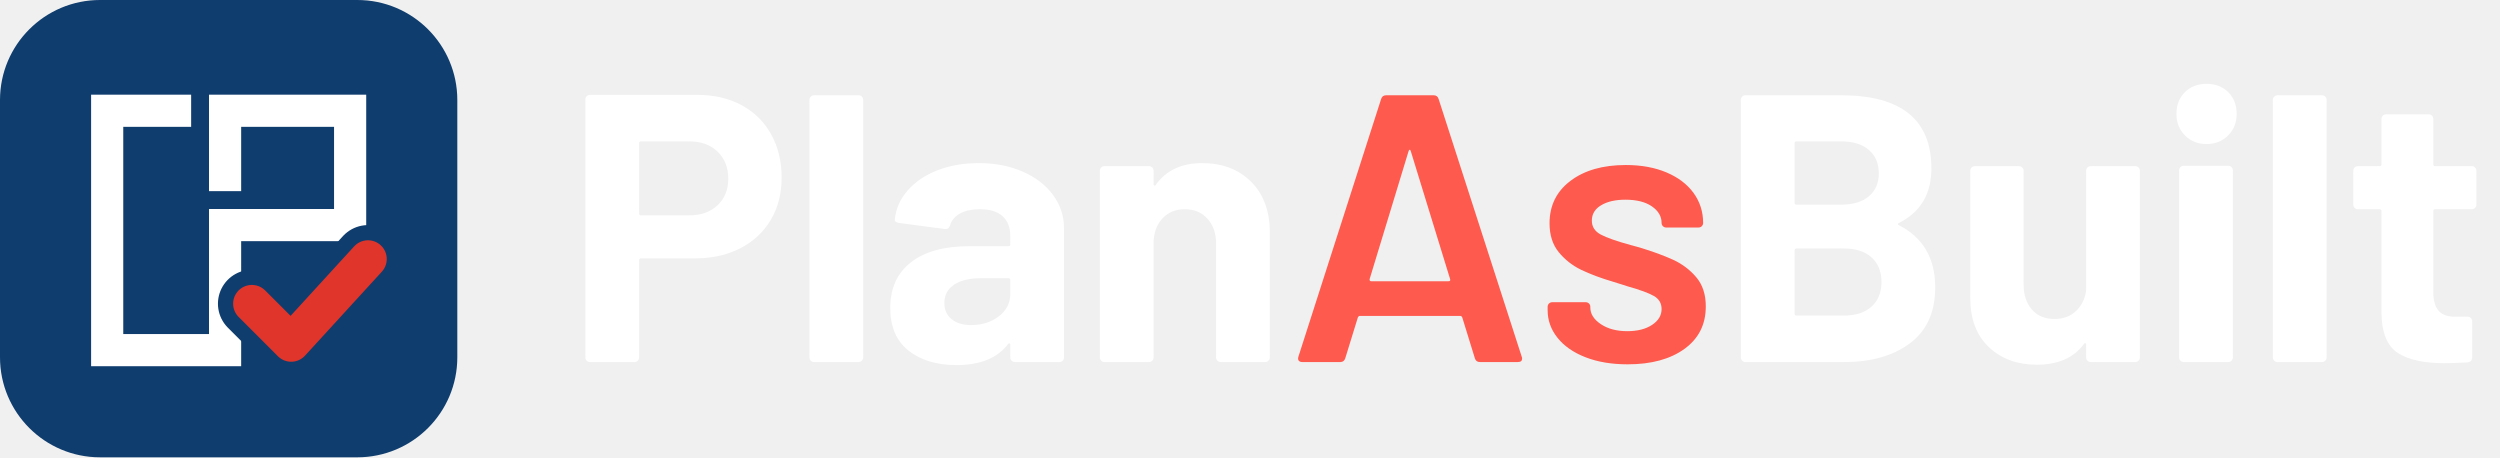
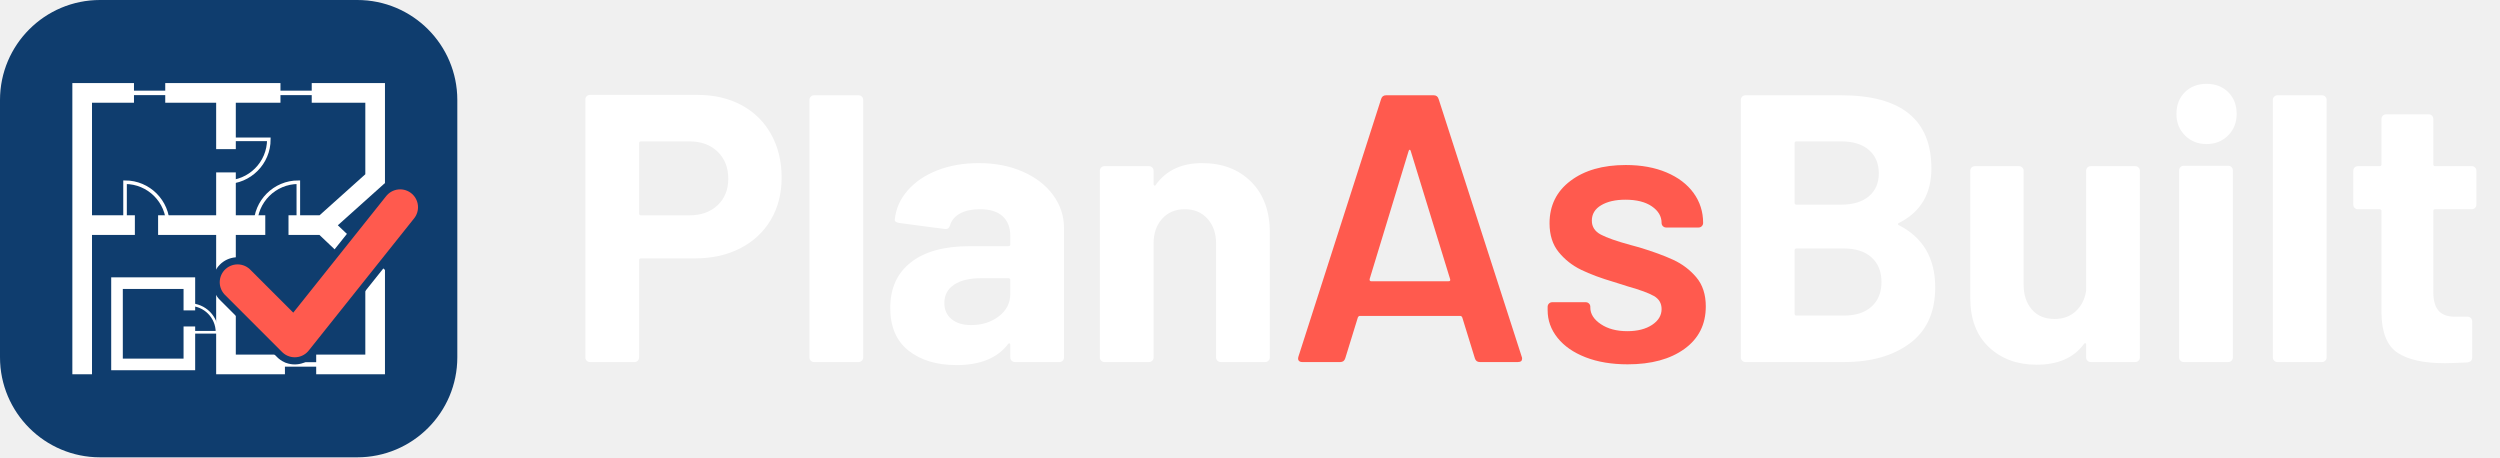
<svg xmlns="http://www.w3.org/2000/svg" viewBox="0 0 656 120">
  <svg width="120" height="120" viewBox="0 0 512 512">
    <rect width="512" height="512" rx="112" fill="#0F3D6E" />
-     <path d="M196 124H120V392H252V252H392V124H262M252 124V196" fill="none" stroke="#fff" stroke-width="36" stroke-linecap="square" stroke-linejoin="miter" />
-     <path d="M282 340L326 384L412 290" fill="none" stroke="#0F3D6E" stroke-width="76" stroke-linecap="round" stroke-linejoin="round" />
-     <path d="M282 340L326 384L412 290" fill="none" stroke="#E0352B" stroke-width="42" stroke-linecap="round" stroke-linejoin="round" />
+     <path d="M92 408V104H139M196 104H303M360 104H420V200L362 252L420 307V408H365M308 408H253M253 104V156M253 204V408M92 252H140M188 252H286M334 252H362" fill="none" stroke="#fff" stroke-width="22" stroke-linecap="square" stroke-linejoin="miter" />
+     <path d="M139 104H196M303 104H360M308 408H365" stroke="#fff" stroke-width="5" fill="none" />
+     <path d="M212 341V317H131V408H212V372" fill="none" stroke="#fff" stroke-width="13" stroke-linecap="square" />
+     <path d="M212 341A31 31 0 0 1 243 372H212" fill="none" stroke="#fff" stroke-width="3" />
+     <path d="M253 156H301A48 48 0 0 1 253 204M140 252V204A48 48 0 0 1 188 252M334 252V204A48 48 0 0 0 286 252" fill="none" stroke="#fff" stroke-width="4" />
+     <path d="M266 316L330 380L448 232" fill="none" stroke="#0F3D6E" stroke-width="56" stroke-linecap="round" stroke-linejoin="round" />
+     <path d="M266 316L330 380L448 232" fill="none" stroke="#FF5A4E" stroke-width="40" stroke-linecap="round" stroke-linejoin="round" />
  </svg>
  <g transform="translate(148 95)">
    <path fill="#fff" d="M57.1 -48.4Q57.1 -42.1 54.25 -37.3Q51.4 -32.5 46.25 -29.85Q41.1 -27.2 34.4 -27.2H20.2Q19.7 -27.2 19.7 -26.7V-1.2Q19.7 -0.7 19.35 -0.35Q19.0 0.0 18.5 0.0H6.8Q6.3 0.0 5.95 -0.35Q5.6 -0.7 5.6 -1.2V-68.9Q5.6 -69.4 5.95 -69.75Q6.3 -70.1 6.8 -70.1H35.0Q41.6 -70.1 46.6 -67.4Q51.6 -64.7 54.35 -59.75Q57.1 -54.8 57.1 -48.4ZM43.1 -48.1Q43.1 -52.5 40.3 -55.2Q37.5 -57.9 32.9 -57.9H20.2Q19.7 -57.9 19.7 -57.4V-39.0Q19.7 -38.5 20.2 -38.5H32.9Q37.5 -38.5 40.3 -41.15Q43.1 -43.8 43.1 -48.1Z M64.4 -1.2V-68.8Q64.4 -69.3 64.75 -69.65Q65.1 -70.0 65.6 -70.0H77.3Q77.8 -70.0 78.15 -69.65Q78.5 -69.3 78.5 -68.8V-1.2Q78.5 -0.7 78.15 -0.35Q77.8 0.0 77.3 0.0H65.6Q65.1 0.0 64.75 -0.35Q64.4 -0.7 64.4 -1.2Z M131.2 -35.1V-1.2Q131.2 -0.7 130.85 -0.35Q130.5 0.0 130.0 0.0H118.3Q117.8 0.0 117.45 -0.35Q117.1 -0.7 117.1 -1.2V-4.5Q117.1 -4.8 116.9 -4.9Q116.7 -5.0 116.5 -4.7Q112.3 0.8 103 0.8Q95.2 0.8 90.4 -3Q85.6 -6.8 85.6 -14.2Q85.6 -21.9 91.0 -26.15Q96.4 -30.4 106.4 -30.4H116.6Q117.1 -30.4 117.1 -30.9V-33.1Q117.1 -36.4 115.1 -38.25Q113.1 -40.1 109.1 -40.1Q106 -40.1 103.95 -39.0Q101.9 -37.9 101.3 -35.9Q101 -34.8 100 -34.9L87.9 -36.5Q86.7 -36.7 86.8 -37.4Q87.2 -41.6 90.15 -45.0Q93.1 -48.4 97.95 -50.3Q102.8 -52.2 108.8 -52.2Q115.3 -52.2 120.4 -49.95Q125.5 -47.7 128.35 -43.8Q131.2 -39.9 131.2 -35.1ZM117.1 -17.9V-21.5Q117.1 -22.0 116.6 -22.0H109.4Q104.9 -22.0 102.35 -20.3Q99.8 -18.6 99.8 -15.5Q99.8 -12.8 101.7 -11.25Q103.6 -9.7 106.8 -9.7Q111.1 -9.7 114.1 -12.0Q117.1 -14.3 117.1 -17.9Z M185.2 -34.0V-1.2Q185.2 -0.7 184.85 -0.35Q184.5 0.0 184.0 0.0H172.3Q171.8 0.0 171.45 -0.35Q171.1 -0.7 171.1 -1.2V-31.1Q171.1 -35.1 168.85 -37.6Q166.6 -40.1 162.9 -40.1Q159.2 -40.1 156.95 -37.6Q154.7 -35.1 154.7 -31.1V-1.2Q154.7 -0.7 154.35 -0.35Q154.0 0.0 153.5 0.0H141.8Q141.3 0.0 140.95 -0.35Q140.6 -0.7 140.6 -1.2V-50.2Q140.6 -50.7 140.95 -51.05Q141.3 -51.4 141.8 -51.4H153.5Q154.0 -51.4 154.35 -51.05Q154.7 -50.7 154.7 -50.2V-46.7Q154.7 -46.4 154.9 -46.3Q155.1 -46.2 155.2 -46.4Q159.3 -52.2 167.4 -52.2Q175.4 -52.2 180.3 -47.3Q185.2 -42.4 185.2 -34.0Z" />
    <path fill="#FF5A4E" d="M239 -1.0 235.7 -11.7Q235.5 -12.1 235.2 -12.1H208.8Q208.5 -12.1 208.3 -11.7L205 -1.0Q204.7 0.0 203.7 0.0H193.7Q193.1 0.0 192.8 -0.35Q192.5 -0.7 192.7 -1.4L214.4 -69.0Q214.7 -70.0 215.7 -70.0H228.2Q229.2 -70.0 229.5 -69.0L251.3 -1.4Q251.4 -1.2 251.4 -0.9Q251.4 0.0 250.3 0.0H240.3Q239.3 0.0 239 -1.0ZM211.8 -21.2H232.1Q232.7 -21.2 232.5 -21.8L222.2 -55.3Q222.1 -55.7 221.9 -55.7Q221.7 -55.7 221.6 -55.3L211.4 -21.8Q211.3 -21.2 211.8 -21.2Z M258.1 -13.6V-14.5Q258.1 -15.0 258.45 -15.35Q258.8 -15.7 259.3 -15.7H268.1Q268.6 -15.7 268.95 -15.35Q269.3 -15.0 269.3 -14.5V-14.3Q269.3 -11.8 272.05 -9.95Q274.8 -8.1 279 -8.1Q283 -8.1 285.5 -9.75Q288 -11.4 288 -13.9Q288 -16.2 285.95 -17.35Q283.9 -18.5 279.3 -19.8L275.5 -21.0Q270.4 -22.5 266.9 -24.2Q263.4 -25.9 261.0 -28.85Q258.6 -31.8 258.6 -36.4Q258.6 -43.4 264.1 -47.55Q269.6 -51.7 278.6 -51.7Q284.7 -51.7 289.3 -49.75Q293.9 -47.8 296.4 -44.35Q298.9 -40.9 298.9 -36.5Q298.9 -36.0 298.55 -35.65Q298.2 -35.3 297.7 -35.3H289.2Q288.7 -35.3 288.35 -35.65Q288 -36.0 288 -36.5Q288 -39.1 285.45 -40.85Q282.9 -42.6 278.5 -42.6Q274.6 -42.6 272.15 -41.15Q269.7 -39.7 269.7 -37.1Q269.7 -34.7 272.05 -33.45Q274.4 -32.2 279.9 -30.7L282.1 -30.1Q287.4 -28.5 291.0 -26.85Q294.6 -25.2 297.1 -22.25Q299.6 -19.3 299.6 -14.6Q299.6 -7.5 294.0 -3.45Q288.4 0.6 279.1 0.6Q272.8 0.6 268.05 -1.25Q263.3 -3.1 260.7 -6.35Q258.1 -9.6 258.1 -13.6Z" />
    <path fill="#fff" d="M350.3 -35.9Q359.8 -31.0 359.8 -19.6Q359.8 -9.9 353.2 -4.95Q346.6 0.0 335.9 0.0H310Q309.5 0.0 309.15 -0.35Q308.8 -0.7 308.8 -1.2V-68.8Q308.8 -69.3 309.15 -69.65Q309.5 -70.0 310 -70.0H335.1Q358.8 -70.0 358.8 -50.8Q358.8 -40.8 350.3 -36.5Q349.7 -36.2 350.3 -35.9ZM322.9 -57.4V-41.8Q322.9 -41.3 323.4 -41.3H335.1Q339.8 -41.3 342.4 -43.5Q345 -45.7 345 -49.5Q345 -53.4 342.4 -55.65Q339.8 -57.9 335.1 -57.9H323.4Q322.9 -57.9 322.9 -57.4ZM345.7 -21.0Q345.7 -25.1 343.1 -27.45Q340.5 -29.8 335.8 -29.8H323.4Q322.9 -29.8 322.9 -29.3V-12.7Q322.9 -12.2 323.4 -12.2H335.9Q340.5 -12.2 343.1 -14.55Q345.7 -16.9 345.7 -21.0Z M400.6 -51.4H412.3Q412.8 -51.4 413.15 -51.05Q413.5 -50.7 413.5 -50.2V-1.2Q413.5 -0.7 413.15 -0.35Q412.8 0.0 412.3 0.0H400.6Q400.1 0.0 399.75 -0.35Q399.4 -0.7 399.4 -1.2V-4.6Q399.4 -4.9 399.2 -4.95Q399 -5.0 398.8 -4.7Q394.8 0.7 386.4 0.7Q378.8 0.7 373.9 -3.9Q369 -8.5 369 -16.8V-50.2Q369 -50.7 369.35 -51.05Q369.7 -51.4 370.2 -51.4H381.8Q382.3 -51.4 382.65 -51.05Q383 -50.7 383 -50.2V-20.3Q383 -16.3 385.15 -13.8Q387.3 -11.3 391.1 -11.3Q394.5 -11.3 396.7 -13.35Q398.9 -15.4 399.4 -18.7V-50.2Q399.4 -50.7 399.75 -51.05Q400.1 -51.4 400.6 -51.4Z M423.1 -65.1Q423.1 -68.6 425.3 -70.8Q427.5 -73.0 431 -73.0Q434.5 -73.0 436.7 -70.8Q438.9 -68.6 438.9 -65.1Q438.9 -61.7 436.65 -59.45Q434.4 -57.2 431 -57.2Q427.6 -57.2 425.35 -59.45Q423.1 -61.7 423.1 -65.1ZM423.8 -1.2V-50.3Q423.8 -50.8 424.15 -51.15Q424.5 -51.5 425 -51.5H436.7Q437.2 -51.5 437.55 -51.15Q437.9 -50.8 437.9 -50.3V-1.2Q437.9 -0.7 437.55 -0.35Q437.2 0.0 436.7 0.0H425Q424.5 0.0 424.15 -0.35Q423.8 -0.7 423.8 -1.2Z M448.4 -1.2V-68.8Q448.4 -69.3 448.75 -69.65Q449.1 -70.0 449.6 -70.0H461.3Q461.8 -70.0 462.15 -69.65Q462.5 -69.3 462.5 -68.8V-1.2Q462.5 -0.7 462.15 -0.35Q461.8 0.0 461.3 0.0H449.6Q449.1 0.0 448.75 -0.35Q448.4 -0.7 448.4 -1.2Z M500.6 -40.1H491.0Q490.5 -40.1 490.5 -39.6V-18.4Q490.5 -15.1 491.85 -13.5Q493.2 -11.9 496.2 -11.9H499.5Q500.0 -11.9 500.35 -11.55Q500.7 -11.2 500.7 -10.7V-1.2Q500.7 -0.1 499.5 0.1Q495.3 0.3 493.5 0.3Q485.2 0.3 481.1 -2.45Q477.0 -5.2 476.9 -12.8V-39.6Q476.9 -40.1 476.4 -40.1H470.7Q470.2 -40.1 469.85 -40.45Q469.5 -40.8 469.5 -41.3V-50.2Q469.5 -50.7 469.85 -51.05Q470.2 -51.4 470.7 -51.4H476.4Q476.9 -51.4 476.9 -51.9V-63.8Q476.9 -64.3 477.25 -64.65Q477.6 -65.0 478.1 -65.0H489.3Q489.8 -65.0 490.15 -64.65Q490.5 -64.3 490.5 -63.8V-51.9Q490.5 -51.4 491.0 -51.4H500.6Q501.1 -51.4 501.45 -51.05Q501.8 -50.7 501.8 -50.2V-41.3Q501.8 -40.8 501.45 -40.45Q501.1 -40.1 500.6 -40.1Z" />
  </g>
</svg>
